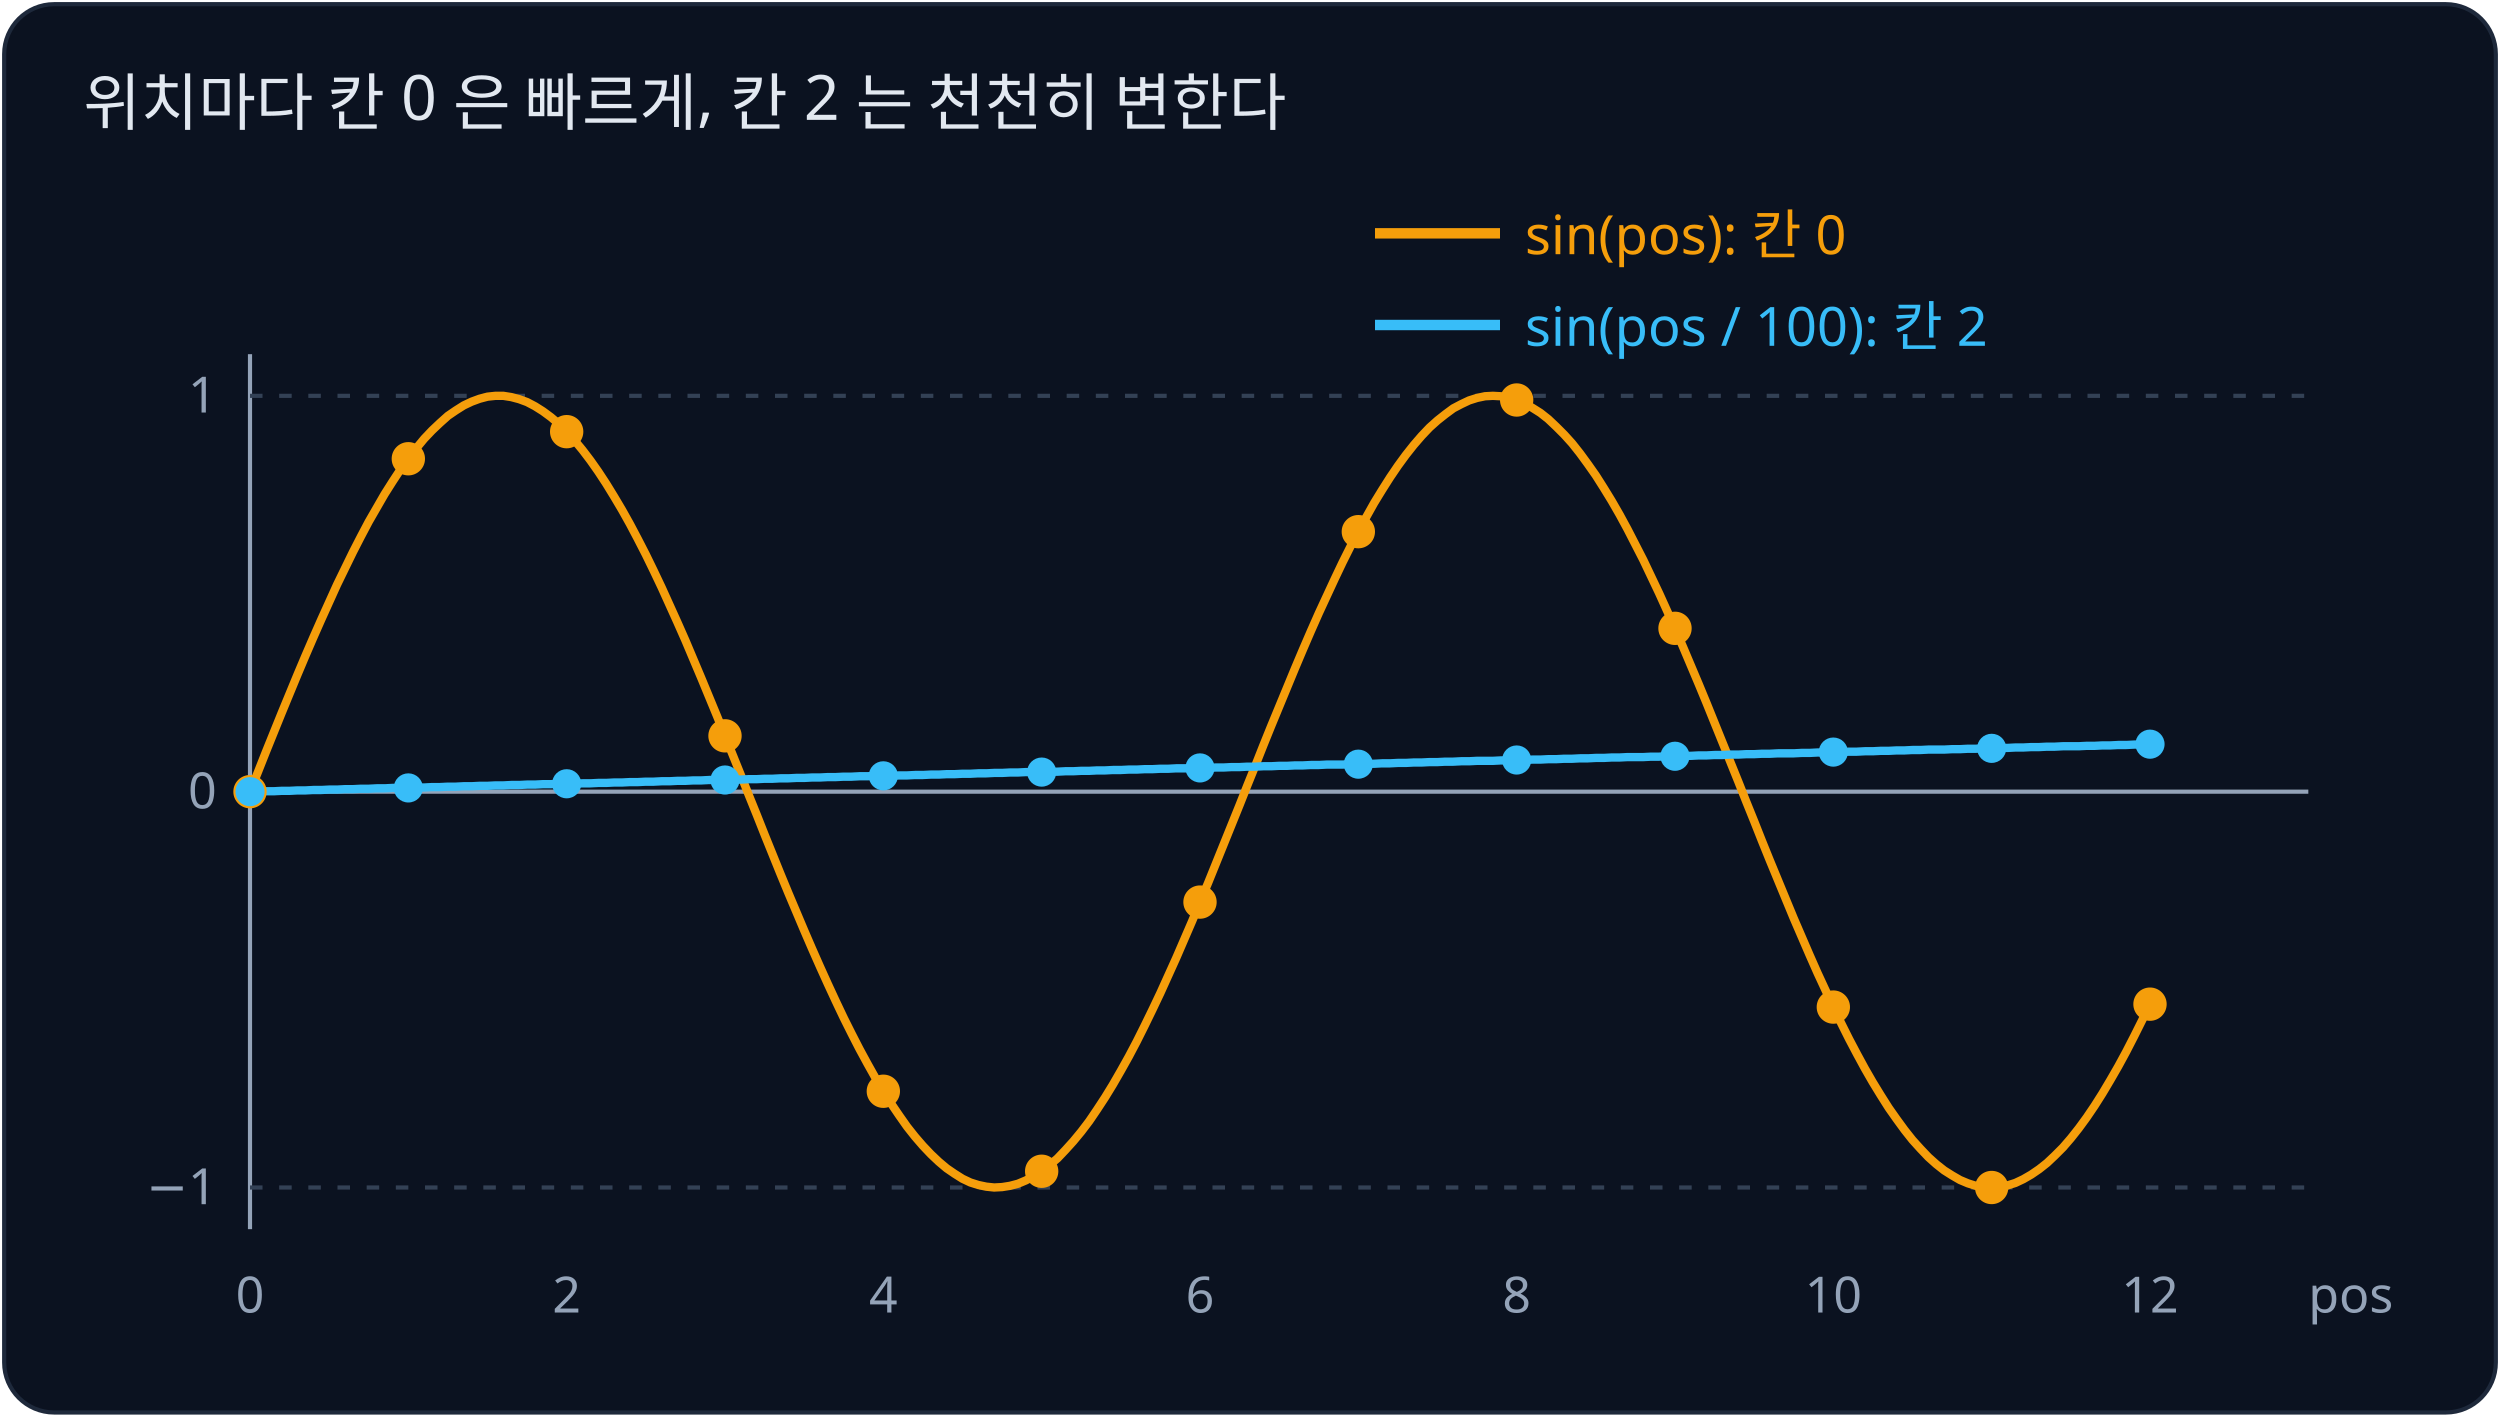
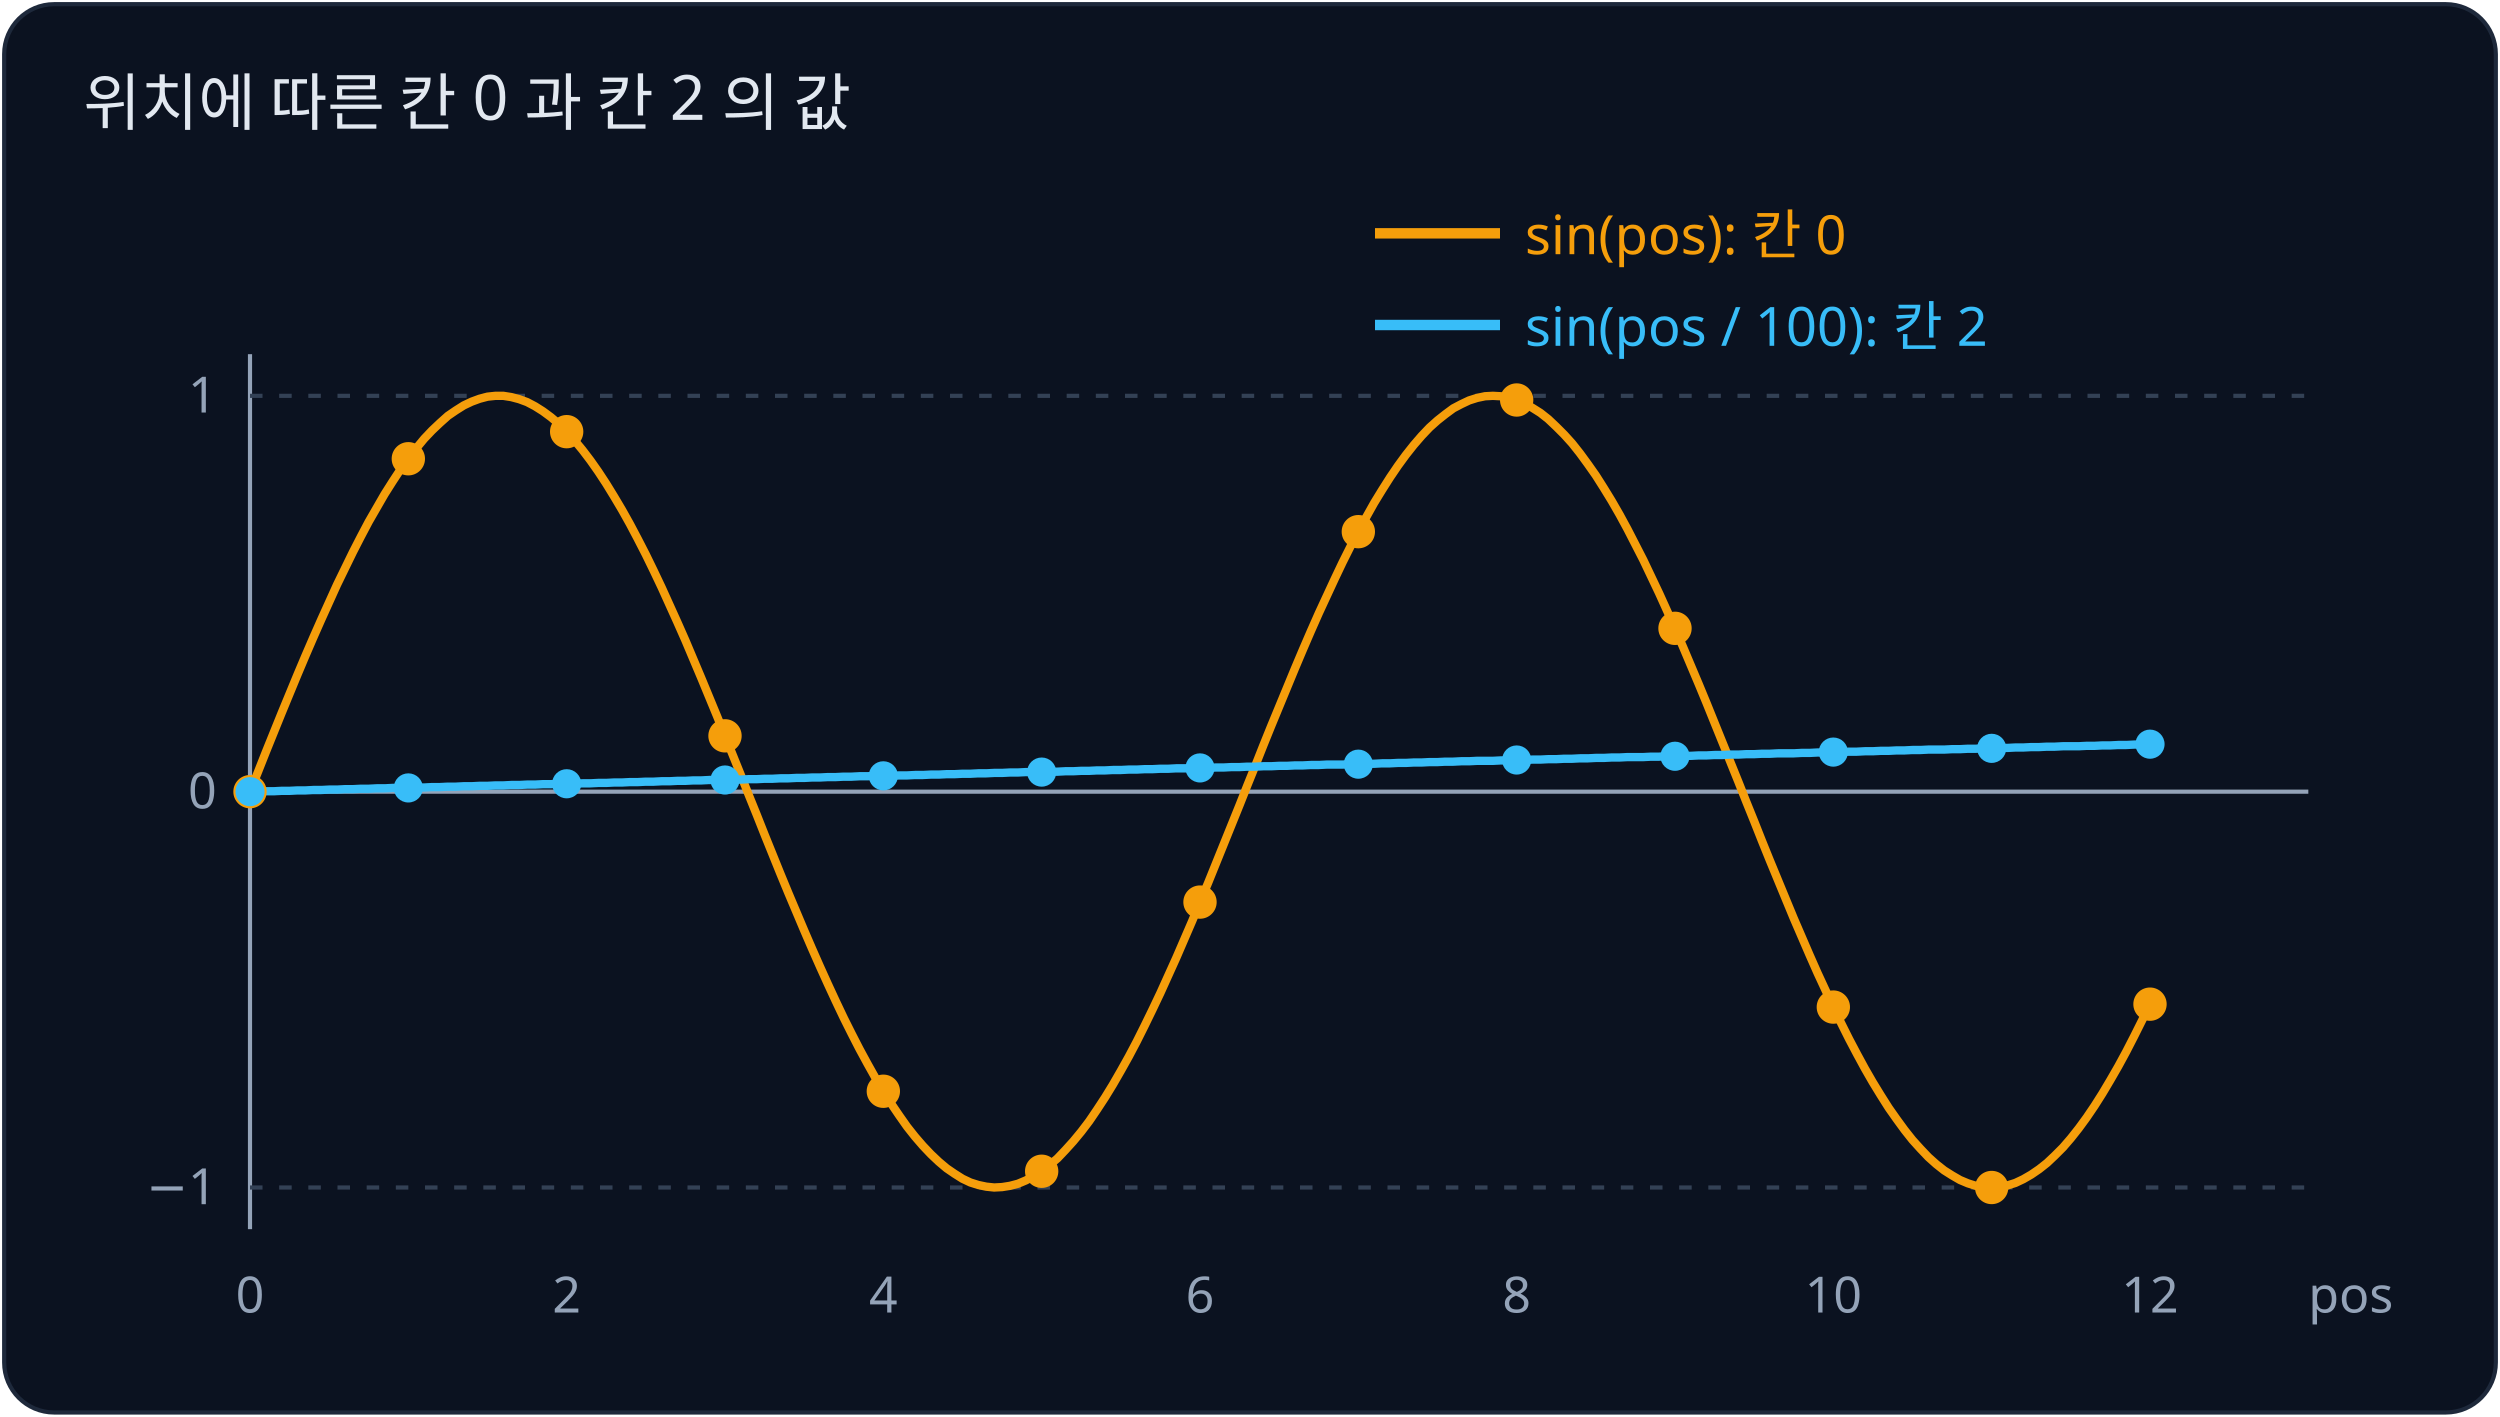
<svg xmlns="http://www.w3.org/2000/svg" viewBox="0 0 600 340" font-family="Pretendard, 'Apple SD Gothic Neo', 'Noto Sans KR', system-ui, sans-serif">
  <defs>
    <marker id="a94a3b8" viewBox="0 0 10 10" refX="9" refY="5" markerWidth="7" markerHeight="7" orient="auto-start-reverse">
      <path d="M0,0 L10,5 L0,10 z" fill="#94a3b8" />
    </marker>
    <marker id="af59e0b" viewBox="0 0 10 10" refX="9" refY="5" markerWidth="7" markerHeight="7" orient="auto-start-reverse">
      <path d="M0,0 L10,5 L0,10 z" fill="#f59e0b" />
    </marker>
    <marker id="a38bdf8" viewBox="0 0 10 10" refX="9" refY="5" markerWidth="7" markerHeight="7" orient="auto-start-reverse">
      <path d="M0,0 L10,5 L0,10 z" fill="#38bdf8" />
    </marker>
    <marker id="a34d399" viewBox="0 0 10 10" refX="9" refY="5" markerWidth="7" markerHeight="7" orient="auto-start-reverse">
      <path d="M0,0 L10,5 L0,10 z" fill="#34d399" />
    </marker>
    <marker id="af87171" viewBox="0 0 10 10" refX="9" refY="5" markerWidth="7" markerHeight="7" orient="auto-start-reverse">
      <path d="M0,0 L10,5 L0,10 z" fill="#f87171" />
    </marker>
    <marker id="aa78bfa" viewBox="0 0 10 10" refX="9" refY="5" markerWidth="7" markerHeight="7" orient="auto-start-reverse">
      <path d="M0,0 L10,5 L0,10 z" fill="#a78bfa" />
    </marker>
  </defs>
  <rect x="1" y="1" width="598" height="338" rx="12" fill="#0b1220" stroke="#1e293b" />
  <line x1="60.0" y1="190.0" x2="554.0" y2="190.0" stroke="#94a3b8" stroke-width="1" />
  <line x1="60.0" y1="85.0" x2="60.0" y2="295.0" stroke="#94a3b8" stroke-width="1" />
  <line x1="60.0" y1="95.0" x2="554.0" y2="95.0" stroke="#334155" stroke-width="1" stroke-dasharray="3 4" />
  <text x="52.0" y="99.0" fill="#94a3b8" font-size="12" text-anchor="end">1</text>
  <line x1="60.0" y1="285.0" x2="554.0" y2="285.0" stroke="#334155" stroke-width="1" stroke-dasharray="3 4" />
  <text x="52.0" y="289.0" fill="#94a3b8" font-size="12" text-anchor="end">−1</text>
  <text x="52.0" y="194.0" fill="#94a3b8" font-size="12" text-anchor="end">0</text>
  <text x="60.0" y="315.0" fill="#94a3b8" font-size="12" text-anchor="middle">0</text>
  <text x="136.0" y="315.0" fill="#94a3b8" font-size="12" text-anchor="middle">2</text>
  <text x="212.0" y="315.0" fill="#94a3b8" font-size="12" text-anchor="middle">4</text>
  <text x="288.0" y="315.0" fill="#94a3b8" font-size="12" text-anchor="middle">6</text>
  <text x="364.0" y="315.0" fill="#94a3b8" font-size="12" text-anchor="middle">8</text>
  <text x="440.0" y="315.0" fill="#94a3b8" font-size="12" text-anchor="middle">10</text>
  <text x="516.0" y="315.0" fill="#94a3b8" font-size="12" text-anchor="middle">12</text>
  <text x="554.0" y="315.0" fill="#94a3b8" font-size="12" text-anchor="start">pos</text>
  <polyline points="60.0,190.0 61.9,185.3 63.8,180.5 65.7,175.8 67.6,171.1 69.5,166.5 71.4,161.9 73.3,157.4 75.2,153.0 77.1,148.7 79.0,144.5 80.9,140.3 82.8,136.4 84.7,132.5 86.6,128.8 88.5,125.2 90.4,121.9 92.3,118.6 94.2,115.6 96.1,112.7 98.0,110.1 99.9,107.6 101.8,105.3 103.7,103.3 105.6,101.5 107.5,99.8 109.4,98.5 111.3,97.3 113.2,96.4 115.1,95.7 117.0,95.2 118.9,95.0 120.8,95.0 122.7,95.3 124.6,95.8 126.5,96.5 128.4,97.5 130.3,98.7 132.2,100.1 134.1,101.7 136.0,103.6 137.9,105.7 139.8,108.0 141.7,110.5 143.6,113.2 145.5,116.1 147.4,119.2 149.3,122.4 151.2,125.8 153.1,129.4 155.0,133.1 156.9,137.0 158.8,141.0 160.7,145.2 162.6,149.4 164.5,153.7 166.4,158.2 168.3,162.7 170.2,167.3 172.1,171.9 174.0,176.6 175.9,181.3 177.8,186.0 179.7,190.8 181.6,195.5 183.5,200.3 185.4,205.0 187.3,209.7 189.2,214.3 191.1,218.8 193.0,223.3 194.9,227.7 196.8,232.0 198.7,236.2 200.6,240.3 202.5,244.3 204.4,248.1 206.3,251.8 208.2,255.3 210.1,258.7 212.0,261.9 213.9,264.9 215.8,267.7 217.7,270.4 219.6,272.8 221.5,275.0 223.4,277.0 225.3,278.8 227.2,280.4 229.1,281.7 231.0,282.9 232.9,283.8 234.8,284.4 236.7,284.8 238.6,285.0 240.5,284.9 242.4,284.6 244.3,284.1 246.2,283.3 248.1,282.3 250.0,281.1 251.9,279.6 253.8,278.0 255.7,276.0 257.6,273.9 259.5,271.6 261.4,269.1 263.3,266.3 265.2,263.4 267.1,260.3 269.0,257.0 270.9,253.6 272.8,250.0 274.7,246.2 276.6,242.3 278.5,238.3 280.4,234.1 282.3,229.9 284.2,225.5 286.1,221.1 288.0,216.5 289.9,212.0 291.8,207.3 293.7,202.6 295.6,197.9 297.5,193.2 299.4,188.4 301.3,183.7 303.2,178.9 305.1,174.2 307.0,169.6 308.9,165.0 310.8,160.4 312.7,155.9 314.6,151.5 316.5,147.2 318.4,143.1 320.3,139.0 322.2,135.0 324.1,131.2 326.0,127.6 327.9,124.1 329.8,120.7 331.7,117.6 333.6,114.6 335.5,111.8 337.4,109.2 339.3,106.8 341.2,104.6 343.1,102.6 345.0,100.9 346.9,99.4 348.8,98.0 350.7,97.0 352.6,96.1 354.5,95.5 356.4,95.1 358.3,95.0 360.2,95.1 362.1,95.4 364.0,96.0 365.9,96.8 367.8,97.9 369.7,99.1 371.6,100.6 373.5,102.4 375.4,104.3 377.3,106.4 379.2,108.8 381.1,111.4 383.0,114.1 384.9,117.1 386.8,120.2 388.7,123.5 390.6,127.0 392.5,130.7 394.4,134.4 396.3,138.4 398.2,142.4 400.1,146.6 402.0,150.8 403.9,155.2 405.8,159.7 407.7,164.2 409.6,168.8 411.5,173.5 413.4,178.2 415.3,182.9 417.2,187.6 419.1,192.4 421.0,197.1 422.9,201.9 424.8,206.6 426.7,211.2 428.6,215.8 430.5,220.4 432.4,224.8 434.3,229.2 436.2,233.5 438.1,237.6 440.0,241.7 441.9,245.6 443.8,249.4 445.7,253.0 447.6,256.5 449.5,259.8 451.4,262.9 453.3,265.9 455.2,268.6 457.1,271.2 459.0,273.6 460.9,275.7 462.8,277.7 464.7,279.4 466.6,280.9 468.5,282.1 470.4,283.2 472.3,284.0 474.2,284.6 476.1,284.9 478.0,285.0 479.9,284.9 481.8,284.5 483.7,283.9 485.6,283.0 487.5,281.9 489.4,280.6 491.3,279.1 493.2,277.3 495.1,275.4 497.0,273.2 498.9,270.8 500.8,268.2 502.7,265.4 504.6,262.4 506.5,259.2 508.4,255.9 510.3,252.4 512.2,248.7 514.1,244.9 516.0,241.0" fill="none" stroke="#f59e0b" stroke-width="2" />
  <polyline points="60.0,190.0 61.9,190.0 63.8,189.9 65.7,189.9 67.6,189.8 69.5,189.8 71.4,189.7 73.3,189.7 75.2,189.6 77.1,189.6 79.0,189.5 80.9,189.5 82.8,189.4 84.7,189.4 86.6,189.3 88.5,189.3 90.4,189.2 92.3,189.2 94.2,189.1 96.1,189.1 98.0,189.1 99.9,189.0 101.8,189.0 103.7,188.9 105.6,188.9 107.5,188.8 109.4,188.8 111.3,188.7 113.2,188.7 115.1,188.6 117.0,188.6 118.9,188.5 120.8,188.5 122.7,188.4 124.6,188.4 126.5,188.3 128.4,188.3 130.3,188.2 132.2,188.2 134.1,188.1 136.0,188.1 137.9,188.1 139.8,188.0 141.7,188.0 143.6,187.9 145.5,187.9 147.4,187.8 149.3,187.8 151.2,187.7 153.1,187.7 155.0,187.6 156.9,187.6 158.8,187.5 160.7,187.5 162.6,187.4 164.5,187.4 166.4,187.3 168.3,187.3 170.2,187.2 172.1,187.2 174.0,187.2 175.9,187.1 177.8,187.1 179.7,187.0 181.6,187.0 183.5,186.9 185.4,186.9 187.3,186.8 189.2,186.8 191.1,186.7 193.0,186.7 194.9,186.6 196.8,186.6 198.7,186.5 200.6,186.5 202.5,186.4 204.4,186.4 206.3,186.3 208.2,186.3 210.1,186.2 212.0,186.2 213.9,186.2 215.8,186.1 217.7,186.1 219.6,186.0 221.5,186.0 223.4,185.9 225.3,185.9 227.2,185.8 229.1,185.8 231.0,185.7 232.9,185.7 234.8,185.6 236.7,185.6 238.6,185.5 240.5,185.5 242.4,185.4 244.3,185.4 246.2,185.3 248.1,185.3 250.0,185.3 251.9,185.2 253.8,185.2 255.7,185.1 257.6,185.1 259.5,185.0 261.4,185.0 263.3,184.9 265.2,184.9 267.1,184.8 269.0,184.8 270.9,184.7 272.8,184.7 274.7,184.6 276.6,184.6 278.5,184.5 280.4,184.5 282.3,184.4 284.2,184.4 286.1,184.4 288.0,184.3 289.9,184.3 291.8,184.2 293.7,184.2 295.6,184.1 297.5,184.1 299.4,184.0 301.3,184.0 303.2,183.9 305.1,183.9 307.0,183.8 308.9,183.8 310.8,183.7 312.7,183.7 314.6,183.6 316.5,183.6 318.4,183.5 320.3,183.5 322.2,183.5 324.1,183.4 326.0,183.4 327.9,183.3 329.8,183.3 331.7,183.2 333.6,183.2 335.5,183.1 337.4,183.1 339.3,183.0 341.2,183.0 343.1,182.9 345.0,182.9 346.9,182.8 348.8,182.8 350.7,182.7 352.6,182.7 354.5,182.6 356.4,182.6 358.3,182.6 360.2,182.5 362.1,182.5 364.0,182.4 365.9,182.4 367.8,182.3 369.7,182.3 371.6,182.2 373.5,182.2 375.4,182.1 377.3,182.1 379.2,182.0 381.1,182.0 383.0,181.9 384.9,181.9 386.8,181.8 388.7,181.8 390.6,181.7 392.5,181.7 394.4,181.7 396.3,181.6 398.2,181.6 400.1,181.5 402.0,181.5 403.9,181.4 405.8,181.4 407.7,181.3 409.6,181.3 411.5,181.2 413.4,181.2 415.3,181.1 417.2,181.1 419.1,181.0 421.0,181.0 422.9,180.9 424.8,180.9 426.7,180.8 428.6,180.8 430.5,180.8 432.4,180.7 434.3,180.7 436.2,180.6 438.1,180.6 440.0,180.5 441.9,180.5 443.8,180.4 445.7,180.4 447.6,180.3 449.5,180.3 451.4,180.2 453.3,180.2 455.2,180.1 457.1,180.1 459.0,180.0 460.9,180.0 462.8,179.9 464.7,179.9 466.6,179.9 468.5,179.8 470.4,179.8 472.3,179.7 474.2,179.7 476.1,179.6 478.0,179.6 479.9,179.5 481.8,179.5 483.7,179.4 485.6,179.4 487.5,179.3 489.4,179.3 491.3,179.2 493.2,179.2 495.1,179.1 497.0,179.1 498.9,179.1 500.8,179.0 502.7,179.0 504.6,178.9 506.5,178.9 508.4,178.8 510.3,178.8 512.2,178.7 514.1,178.7 516.0,178.6" fill="none" stroke="#38bdf8" stroke-width="2" />
  <circle cx="60.0" cy="190.0" r="4" fill="#f59e0b" />
  <circle cx="60.0" cy="190.0" r="3.5" fill="#38bdf8" />
  <circle cx="98.0" cy="110.1" r="4" fill="#f59e0b" />
  <circle cx="98.0" cy="189.1" r="3.5" fill="#38bdf8" />
  <circle cx="136.0" cy="103.6" r="4" fill="#f59e0b" />
  <circle cx="136.0" cy="188.1" r="3.5" fill="#38bdf8" />
  <circle cx="174.0" cy="176.6" r="4" fill="#f59e0b" />
  <circle cx="174.0" cy="187.2" r="3.5" fill="#38bdf8" />
  <circle cx="212.0" cy="261.9" r="4" fill="#f59e0b" />
  <circle cx="212.0" cy="186.2" r="3.5" fill="#38bdf8" />
  <circle cx="250.0" cy="281.1" r="4" fill="#f59e0b" />
  <circle cx="250.0" cy="185.3" r="3.5" fill="#38bdf8" />
  <circle cx="288.0" cy="216.5" r="4" fill="#f59e0b" />
  <circle cx="288.0" cy="184.3" r="3.5" fill="#38bdf8" />
  <circle cx="326.0" cy="127.6" r="4" fill="#f59e0b" />
  <circle cx="326.0" cy="183.4" r="3.5" fill="#38bdf8" />
  <circle cx="364.0" cy="96.0" r="4" fill="#f59e0b" />
  <circle cx="364.0" cy="182.4" r="3.5" fill="#38bdf8" />
  <circle cx="402.0" cy="150.8" r="4" fill="#f59e0b" />
  <circle cx="402.0" cy="181.5" r="3.5" fill="#38bdf8" />
  <circle cx="440.0" cy="241.7" r="4" fill="#f59e0b" />
  <circle cx="440.0" cy="180.5" r="3.5" fill="#38bdf8" />
  <circle cx="478.0" cy="285.0" r="4" fill="#f59e0b" />
  <circle cx="478.0" cy="179.6" r="3.5" fill="#38bdf8" />
  <circle cx="516.0" cy="241.0" r="4" fill="#f59e0b" />
  <circle cx="516.0" cy="178.6" r="3.5" fill="#38bdf8" />
  <line x1="330.0" y1="56.0" x2="360.0" y2="56.0" stroke="#f59e0b" stroke-width="2.5" />
  <text x="366.0" y="61.0" fill="#f59e0b" font-size="13" text-anchor="start">sin(pos): 칸 0</text>
  <line x1="330.0" y1="78.0" x2="360.0" y2="78.0" stroke="#38bdf8" stroke-width="2.5" />
  <text x="366.0" y="83.0" fill="#38bdf8" font-size="13" text-anchor="start">sin(pos / 100): 칸 2</text>
-   <text x="20.0" y="30.0" fill="#e2e8f0" font-size="15" text-anchor="start">위치마다 칸 0 은 빠르게, 칸 2 는 천천히 변한다</text>
+   <text x="20.0" y="30.0" fill="#e2e8f0" font-size="15" text-anchor="start">위치에 따른 칸 0 과 칸 2 의 값</text>
</svg>
